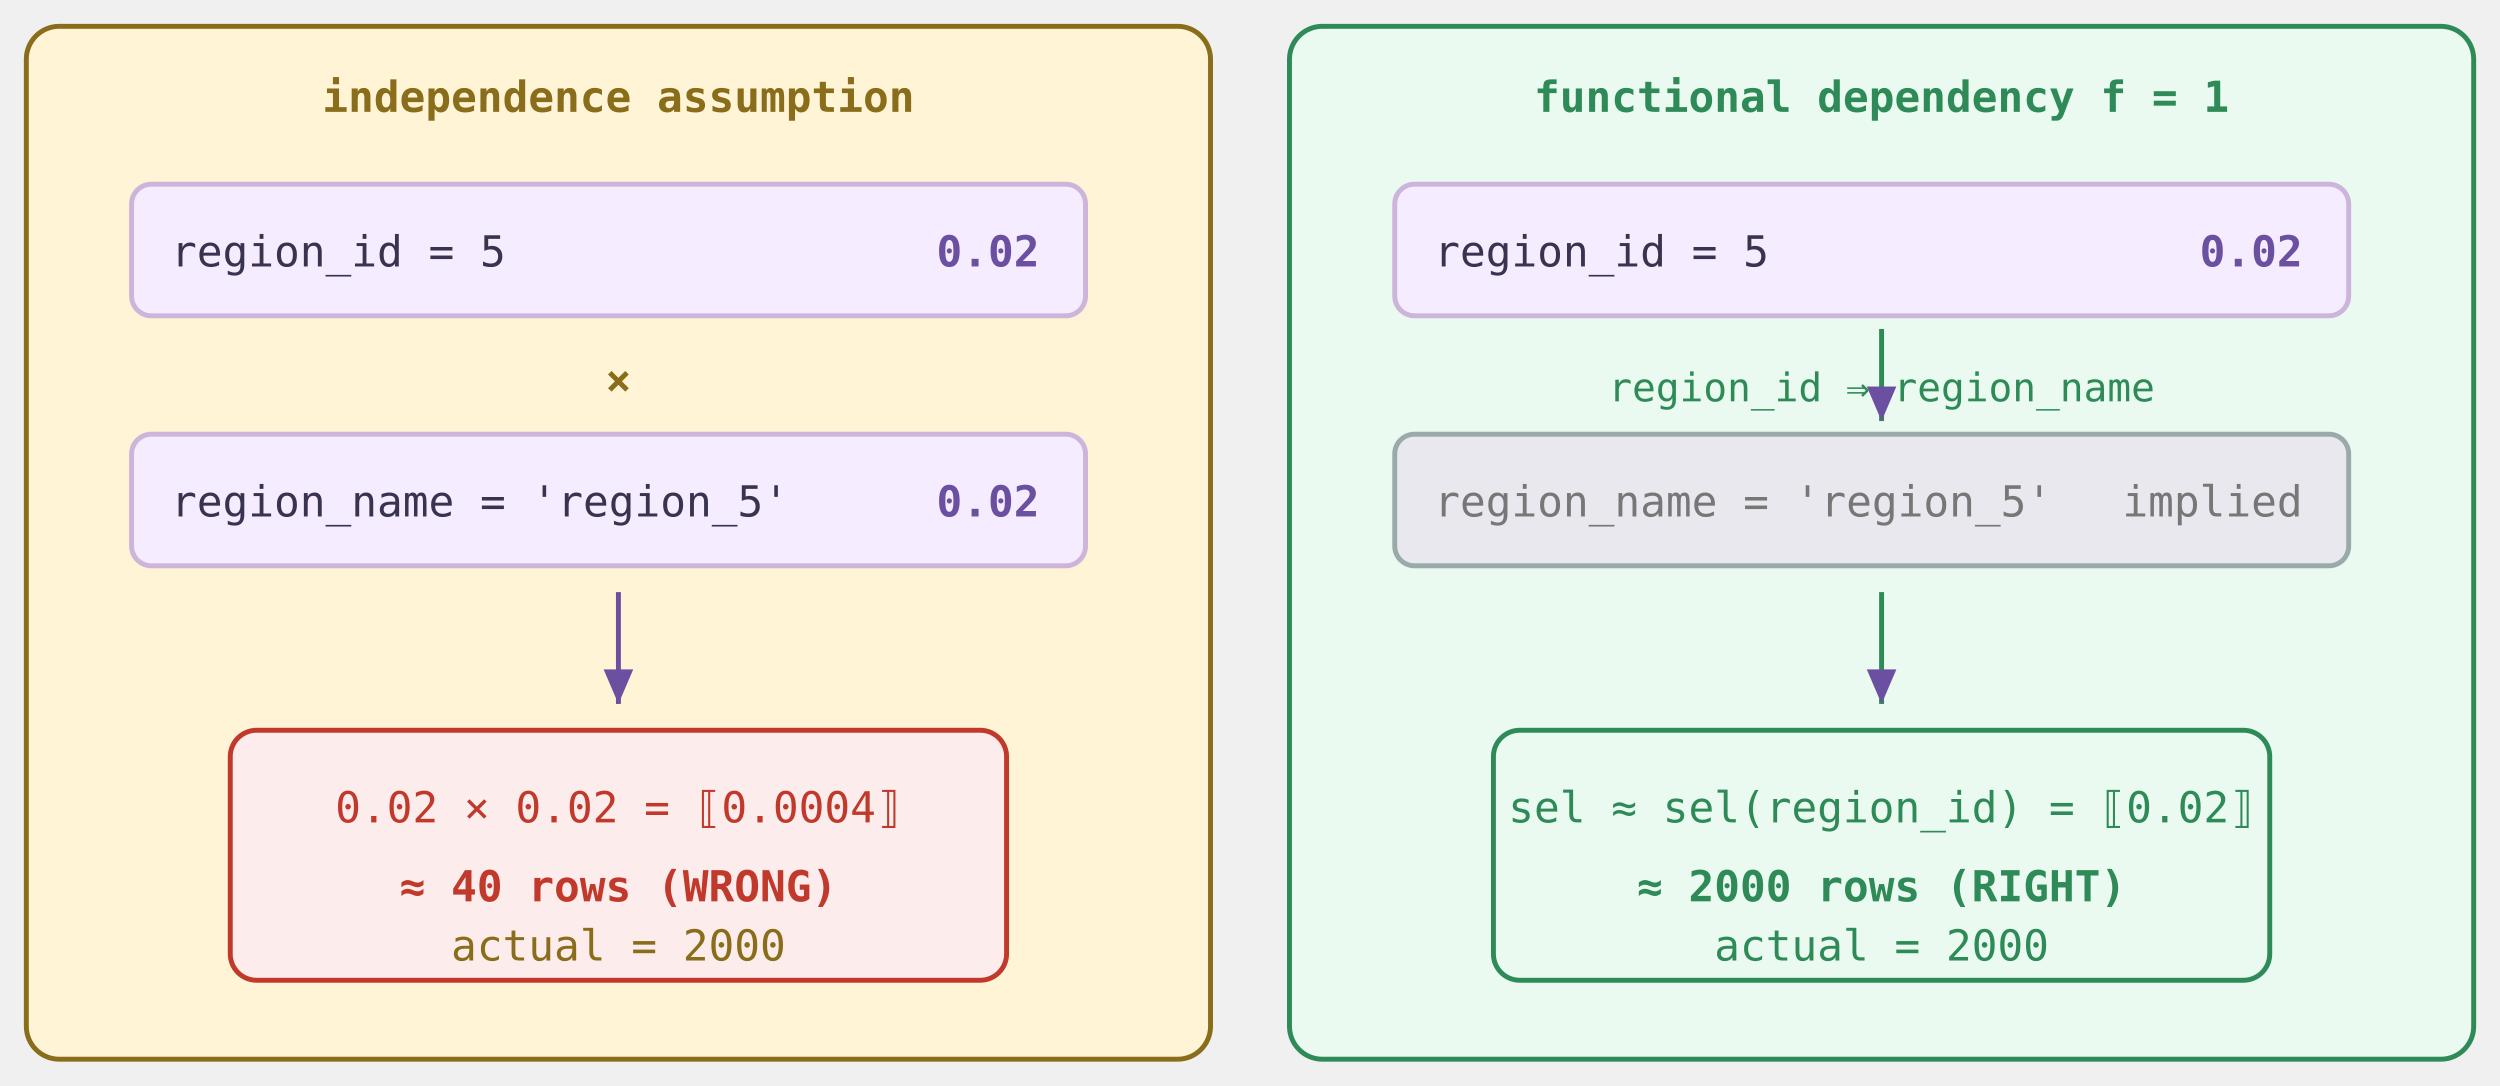
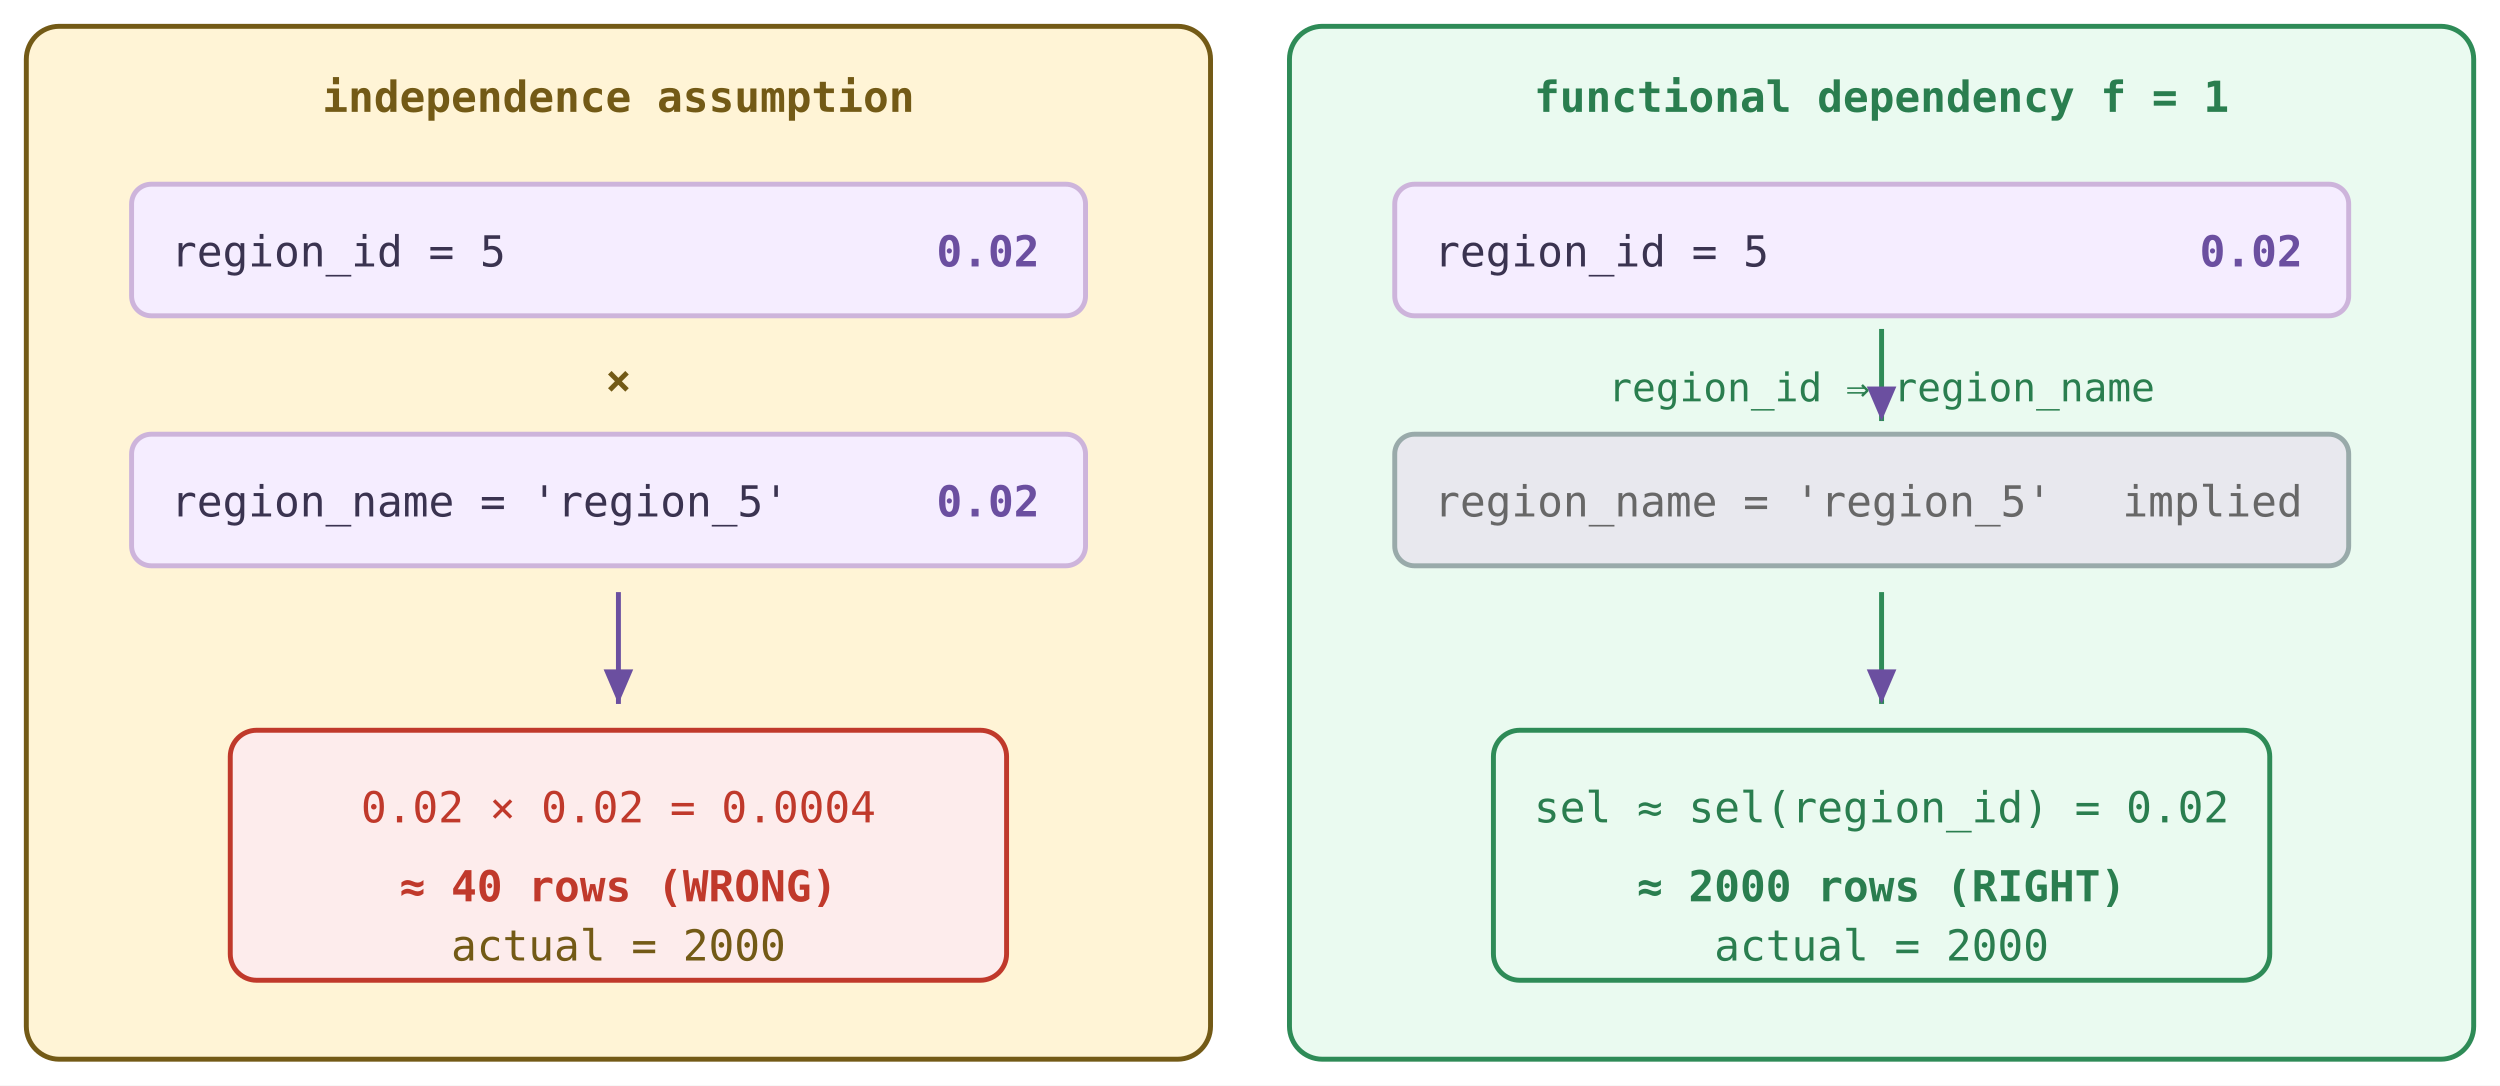
<svg xmlns="http://www.w3.org/2000/svg" viewBox="0 0 760 330" width="100%" font-family="ui-monospace, SFMono-Regular, Menlo, monospace" font-size="13">
+   <rect x="0" y="0" width="100%" height="100%" fill="#ffffff" />
  <defs>
    <marker id="s142arr" markerWidth="9" markerHeight="9" refX="7" refY="3" orient="auto">
      <path d="M0,0 L7,3 L0,6 Z" fill="#6b4fa0" />
    </marker>
  </defs>
-   <rect x="8" y="8" width="360" height="314" rx="10" fill="#fff4d6" stroke="#8a6d1a" stroke-width="1.5" />
-   <text x="188" y="34" text-anchor="middle" font-weight="bold" fill="#8a6d1a">independence assumption</text>
+   <rect x="8" y="8" width="360" height="314" rx="10" fill="#fff4d6" stroke="#735a16" stroke-width="1.5" />
+   <text x="188" y="34" text-anchor="middle" font-weight="bold" fill="#735a16">independence assumption</text>
  <rect x="40" y="56" width="290" height="40" rx="6" fill="#f5edff" stroke="#cdb4db" stroke-width="1.5" />
  <text x="52" y="81" fill="#3a3350">region_id = 5</text>
  <text x="316" y="81" text-anchor="end" fill="#6b4fa0" font-weight="bold">0.02</text>
-   <text x="188" y="120" text-anchor="middle" fill="#8a6d1a" font-weight="bold">×</text>
+   <text x="188" y="120" text-anchor="middle" fill="#735a16" font-weight="bold">×</text>
  <rect x="40" y="132" width="290" height="40" rx="6" fill="#f5edff" stroke="#cdb4db" stroke-width="1.5" />
  <text x="52" y="157" fill="#3a3350">region_name = 'region_5'</text>
  <text x="316" y="157" text-anchor="end" fill="#6b4fa0" font-weight="bold">0.02</text>
  <line x1="188" y1="180" x2="188" y2="214" stroke="#6b4fa0" stroke-width="1.5" marker-end="url(#s142arr)" />
  <rect x="70" y="222" width="236" height="76" rx="8" fill="#fdecec" stroke="#c0392b" stroke-width="1.5" />
-   <text x="188" y="250" text-anchor="middle" fill="#c0392b">0.02 × 0.02 = ⟦0.0004⟧</text>
+   <text x="188" y="250" text-anchor="middle" fill="#c0392b">0.02 × 0.02 = 0.0004</text>
  <text x="188" y="274" text-anchor="middle" fill="#c0392b" font-weight="bold">≈ 40 rows  (WRONG)</text>
-   <text x="188" y="292" text-anchor="middle" fill="#8a6d1a">actual = 2000</text>
+   <text x="188" y="292" text-anchor="middle" fill="#735a16">actual = 2000</text>
  <rect x="392" y="8" width="360" height="314" rx="10" fill="#eafaf0" stroke="#2e8b57" stroke-width="1.5" />
-   <text x="572" y="34" text-anchor="middle" font-weight="bold" fill="#2e8b57">functional dependency  f = 1</text>
+   <text x="572" y="34" text-anchor="middle" font-weight="bold" fill="#2a7e4f">functional dependency  f = 1</text>
  <rect x="424" y="56" width="290" height="40" rx="6" fill="#f5edff" stroke="#cdb4db" stroke-width="1.5" />
  <text x="436" y="81" fill="#3a3350">region_id = 5</text>
  <text x="700" y="81" text-anchor="end" fill="#6b4fa0" font-weight="bold">0.02</text>
  <line x1="572" y1="100" x2="572" y2="128" stroke="#2e8b57" stroke-width="1.5" marker-end="url(#s142arr)" />
-   <text x="572" y="122" text-anchor="middle" fill="#2e8b57" font-size="12">region_id ⇒ region_name</text>
+   <text x="572" y="122" text-anchor="middle" fill="#2a7e4f" font-size="12">region_id ⇒ region_name</text>
  <rect x="424" y="132" width="290" height="40" rx="6" fill="#e8e8ee" stroke="#9aa" stroke-width="1.5" />
-   <text x="436" y="157" fill="#777">region_name = 'region_5'</text>
-   <text x="700" y="157" text-anchor="end" fill="#777">implied</text>
+   <text x="436" y="157" fill="#676767">region_name = 'region_5'</text>
+   <text x="700" y="157" text-anchor="end" fill="#676767">implied</text>
  <line x1="572" y1="180" x2="572" y2="214" stroke="#2e8b57" stroke-width="1.5" marker-end="url(#s142arr)" />
  <rect x="454" y="222" width="236" height="76" rx="8" fill="#eafaf0" stroke="#2e8b57" stroke-width="1.5" />
-   <text x="572" y="250" text-anchor="middle" fill="#2e8b57">sel ≈ sel(region_id) = ⟦0.02⟧</text>
-   <text x="572" y="274" text-anchor="middle" fill="#2e8b57" font-weight="bold">≈ 2000 rows  (RIGHT)</text>
-   <text x="572" y="292" text-anchor="middle" fill="#2e8b57">actual = 2000</text>
+   <text x="572" y="250" text-anchor="middle" fill="#2a7e4f">sel ≈ sel(region_id) = 0.02</text>
+   <text x="572" y="274" text-anchor="middle" fill="#2a7e4f" font-weight="bold">≈ 2000 rows  (RIGHT)</text>
+   <text x="572" y="292" text-anchor="middle" fill="#2a7e4f">actual = 2000</text>
</svg>
